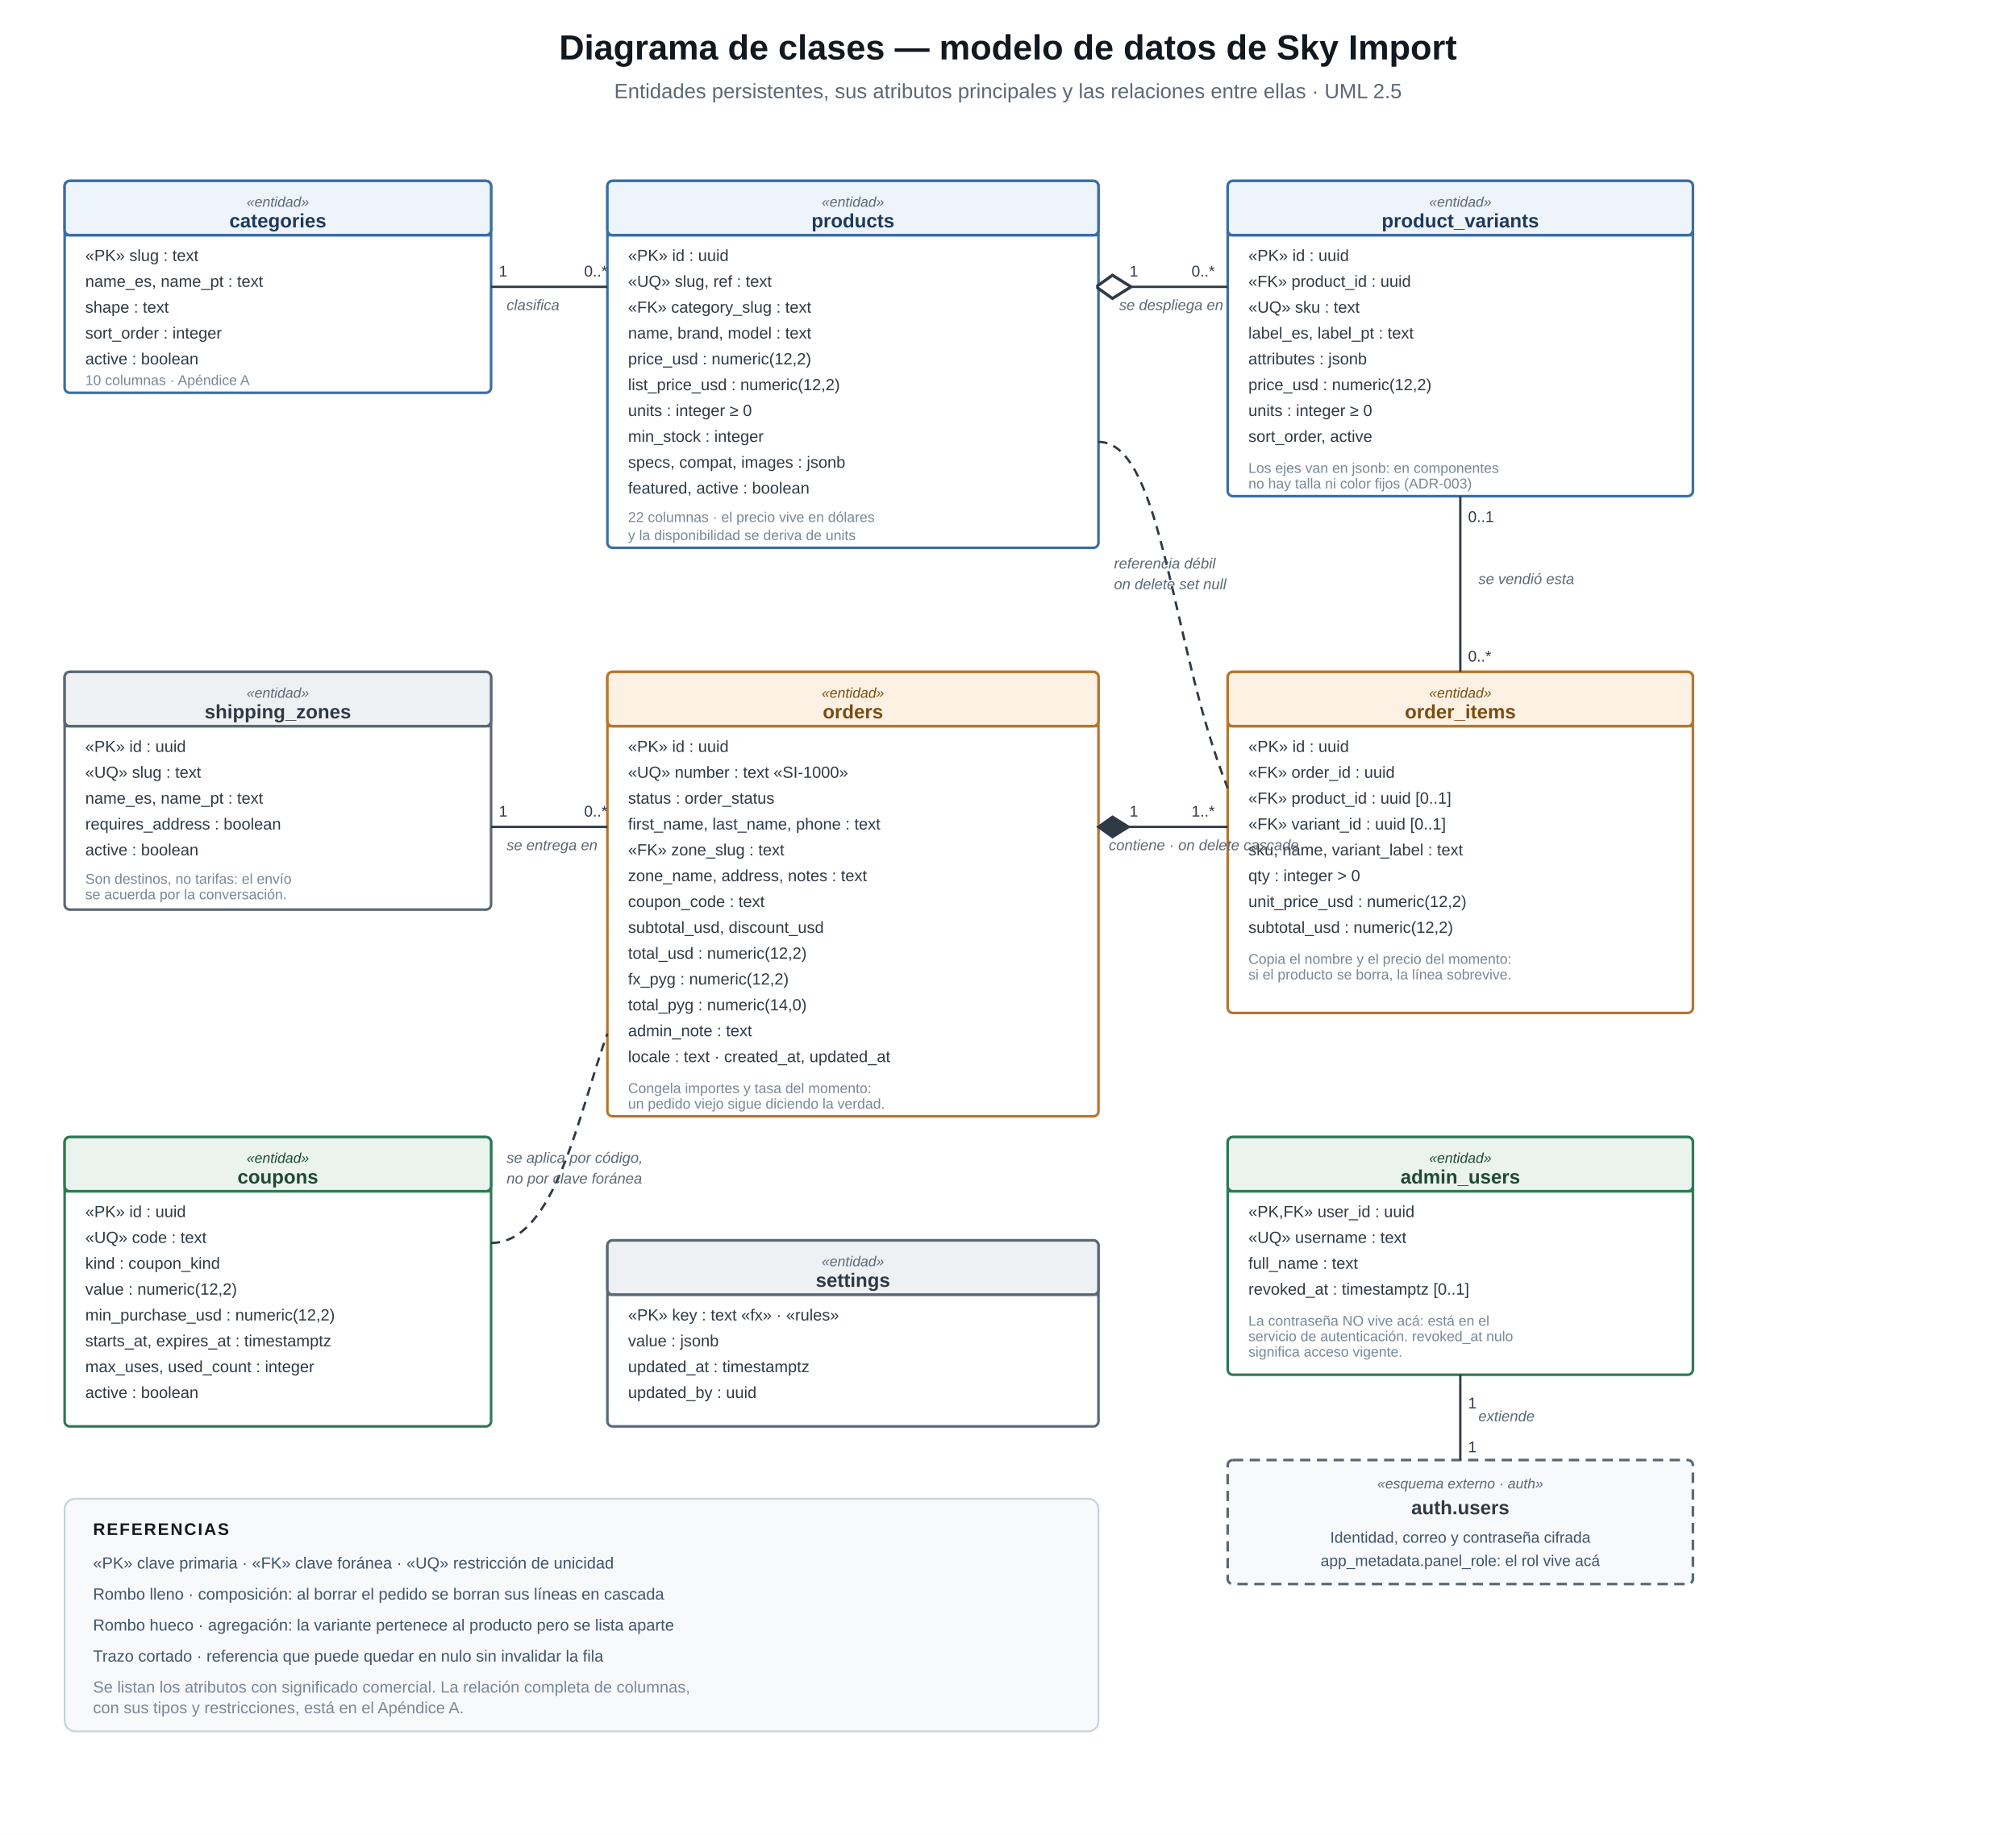
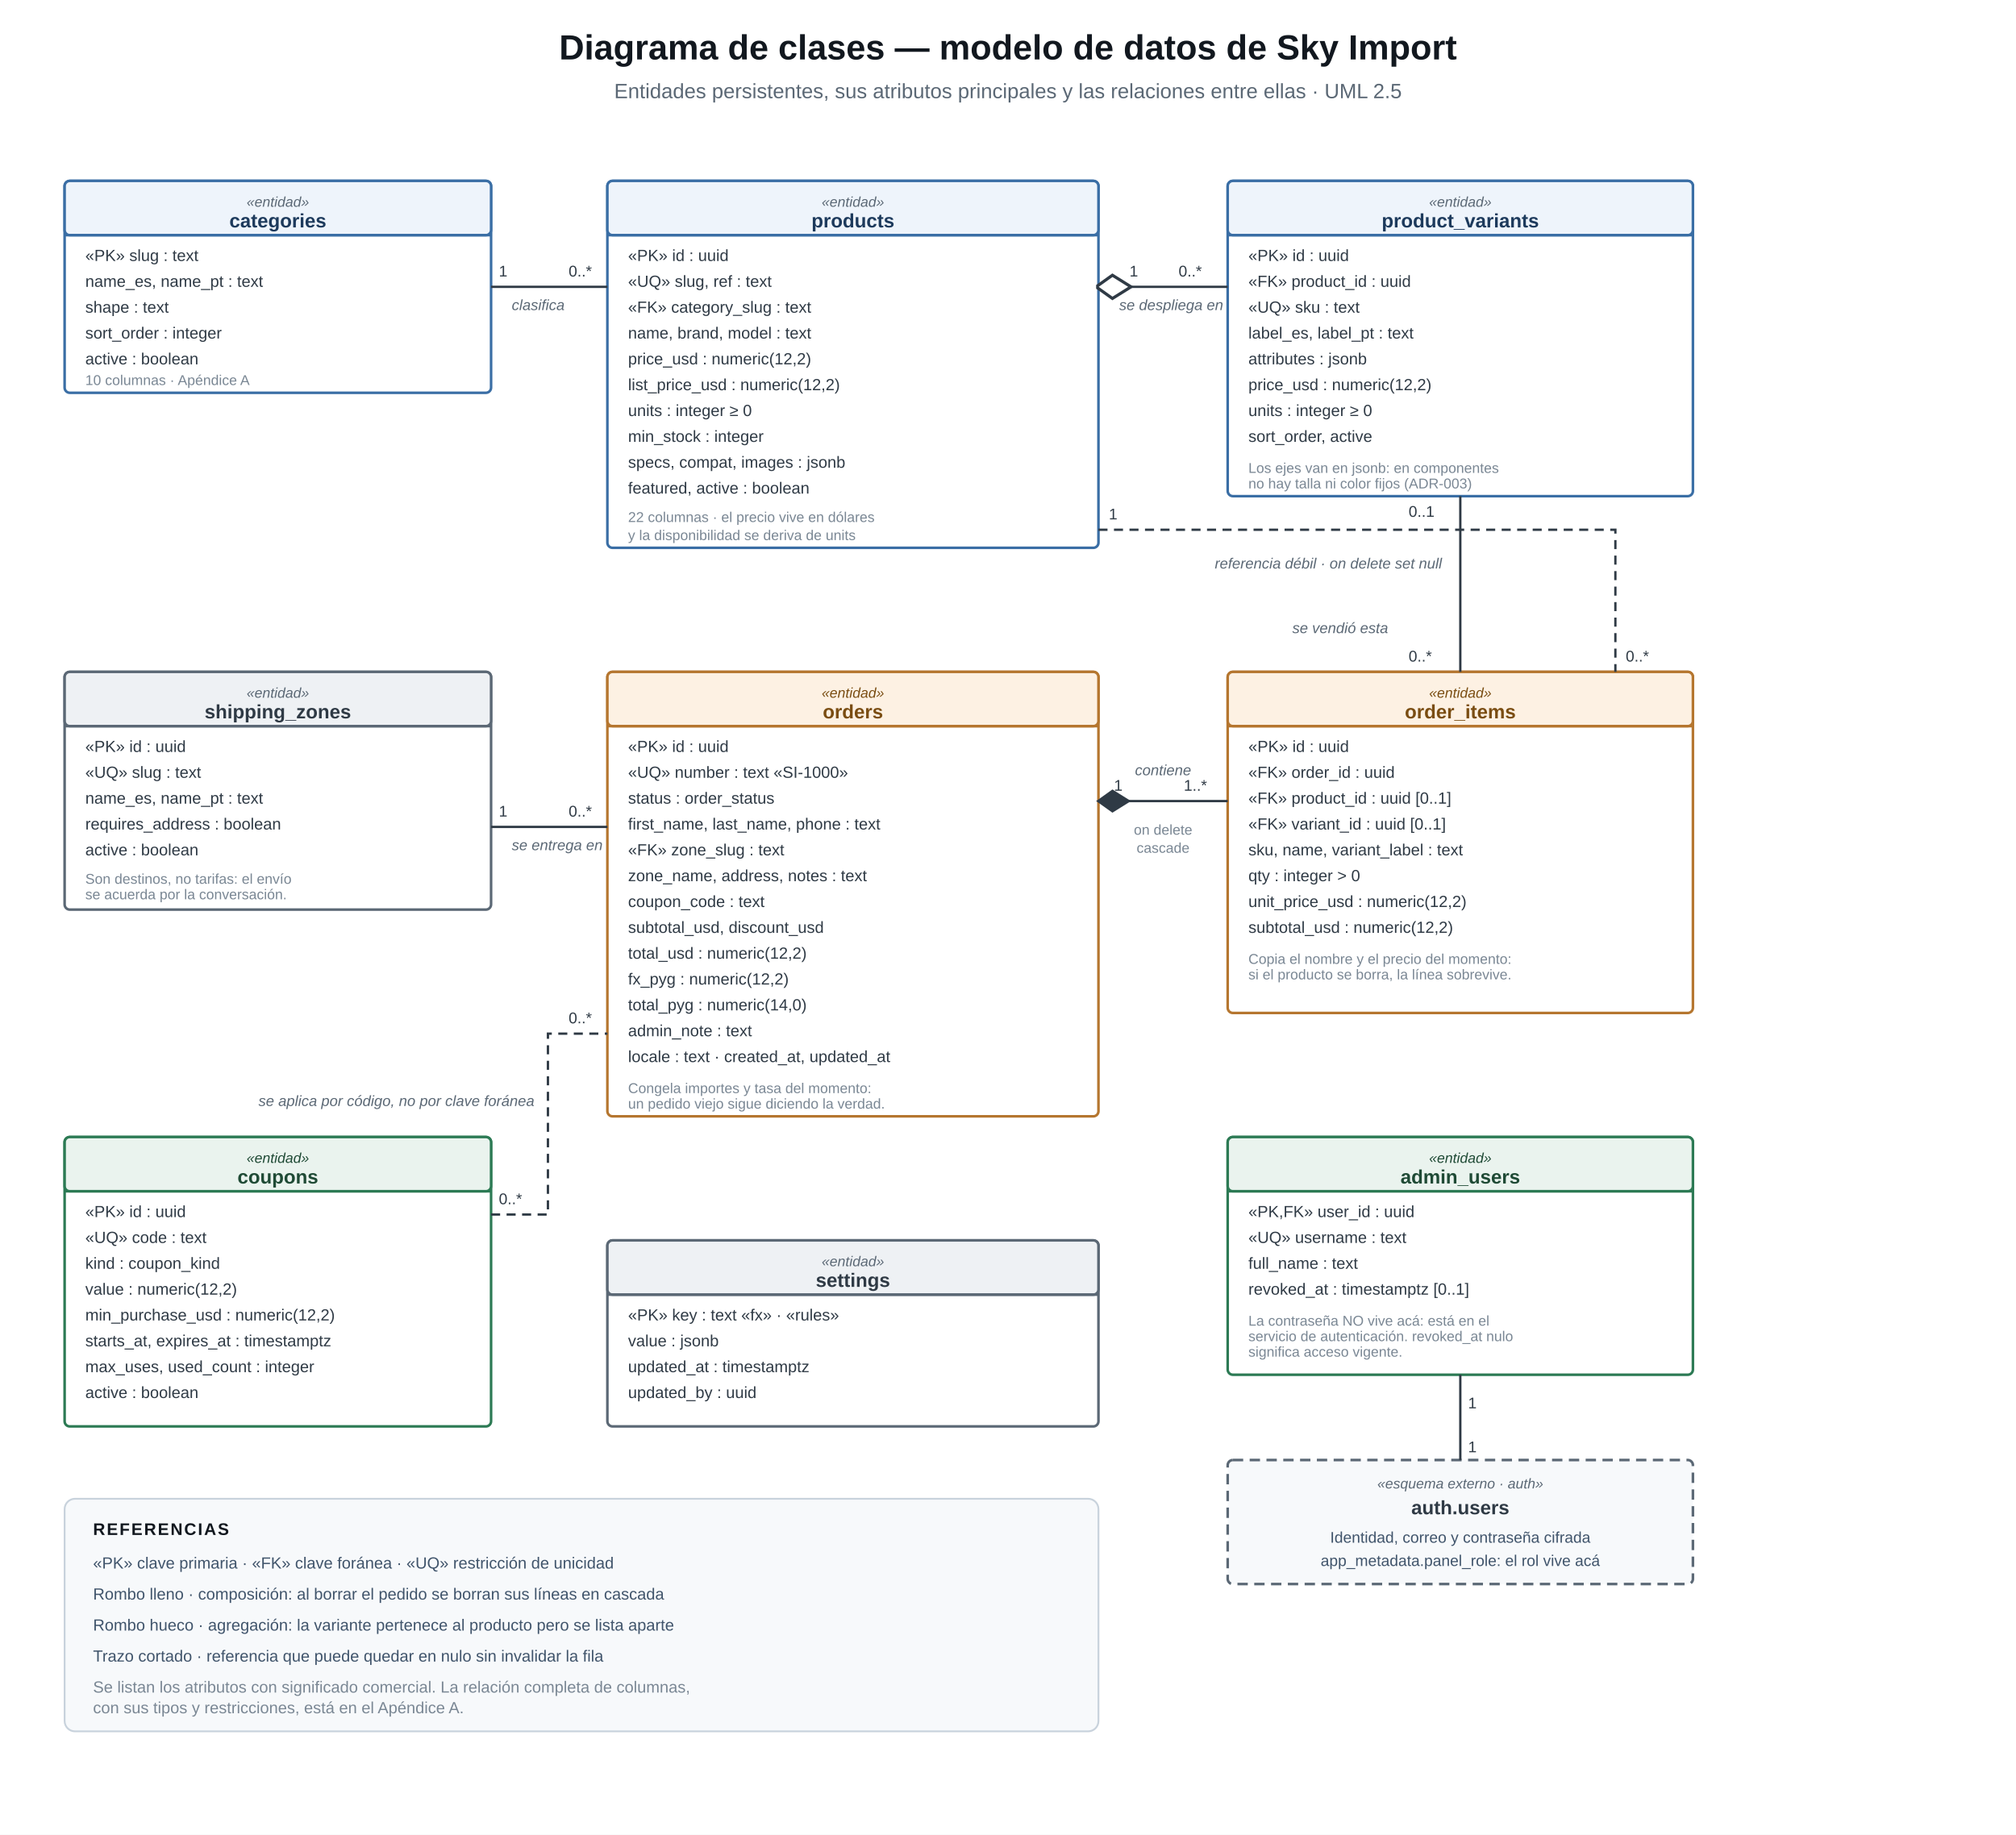
<svg xmlns="http://www.w3.org/2000/svg" width="1560" height="1420" viewBox="0 0 1560 1420" font-family="Segoe UI, Arial, sans-serif">
  <rect width="1560" height="1420" fill="#ffffff" />
  <text x="780" y="46" text-anchor="middle" font-size="27" font-weight="700" fill="#12181f">
    Diagrama de clases — modelo de datos de Sky Import
  </text>
  <text x="780" y="76" text-anchor="middle" font-size="16" fill="#5b6875">
    Entidades persistentes, sus atributos principales y las relaciones entre ellas · UML 2.5
  </text>
  <defs>
    <marker id="rombo" markerWidth="16" markerHeight="12" refX="1" refY="6" orient="auto">
      <path d="M0,6 L7,1 L15,6 L7,11 z" fill="#2f3a45" />
    </marker>
    <marker id="rombov" markerWidth="16" markerHeight="12" refX="1" refY="6" orient="auto">
      <path d="M0,6 L7,1 L15,6 L7,11 z" fill="#ffffff" stroke="#2f3a45" stroke-width="1.3" />
    </marker>
  </defs>
  <g>
    <rect x="50" y="140" width="330" height="164" rx="4" fill="#ffffff" stroke="#3a6ea5" stroke-width="2" />
    <rect x="50" y="140" width="330" height="42" rx="4" fill="#eef4fb" stroke="#3a6ea5" stroke-width="2" />
    <text x="215" y="160" text-anchor="middle" font-size="11" fill="#5b6875" font-style="italic">«entidad»</text>
    <text x="215" y="176" text-anchor="middle" font-size="15" font-weight="700" fill="#1d3a5c">categories</text>
    <line x1="50" y1="182" x2="380" y2="182" stroke="#3a6ea5" stroke-width="2" />
    <g font-size="12.5" fill="#2f3a45">
      <text x="66" y="202">«PK» slug : text</text>
      <text x="66" y="222">name_es, name_pt : text</text>
      <text x="66" y="242">shape : text</text>
      <text x="66" y="262">sort_order : integer</text>
      <text x="66" y="282">active : boolean</text>
    </g>
    <text x="66" y="298" font-size="11" fill="#7a8794">10 columnas · Apéndice A</text>
  </g>
  <g>
    <rect x="470" y="140" width="380" height="284" rx="4" fill="#ffffff" stroke="#3a6ea5" stroke-width="2" />
    <rect x="470" y="140" width="380" height="42" rx="4" fill="#eef4fb" stroke="#3a6ea5" stroke-width="2" />
    <text x="660" y="160" text-anchor="middle" font-size="11" fill="#5b6875" font-style="italic">«entidad»</text>
    <text x="660" y="176" text-anchor="middle" font-size="15" font-weight="700" fill="#1d3a5c">products</text>
    <line x1="470" y1="182" x2="850" y2="182" stroke="#3a6ea5" stroke-width="2" />
    <g font-size="12.5" fill="#2f3a45">
      <text x="486" y="202">«PK» id : uuid</text>
      <text x="486" y="222">«UQ» slug, ref : text</text>
      <text x="486" y="242">«FK» category_slug : text</text>
      <text x="486" y="262">name, brand, model : text</text>
      <text x="486" y="282">price_usd : numeric(12,2)</text>
      <text x="486" y="302">list_price_usd : numeric(12,2)</text>
      <text x="486" y="322">units : integer  ≥ 0</text>
      <text x="486" y="342">min_stock : integer</text>
      <text x="486" y="362">specs, compat, images : jsonb</text>
      <text x="486" y="382">featured, active : boolean</text>
    </g>
    <text x="486" y="404" font-size="11" fill="#7a8794">22 columnas · el precio vive en dólares</text>
    <text x="486" y="418" font-size="11" fill="#7a8794">y la disponibilidad se deriva de units</text>
  </g>
  <g>
    <rect x="950" y="140" width="360" height="244" rx="4" fill="#ffffff" stroke="#3a6ea5" stroke-width="2" />
    <rect x="950" y="140" width="360" height="42" rx="4" fill="#eef4fb" stroke="#3a6ea5" stroke-width="2" />
    <text x="1130" y="160" text-anchor="middle" font-size="11" fill="#5b6875" font-style="italic">«entidad»</text>
    <text x="1130" y="176" text-anchor="middle" font-size="15" font-weight="700" fill="#1d3a5c">product_variants</text>
    <line x1="950" y1="182" x2="1310" y2="182" stroke="#3a6ea5" stroke-width="2" />
    <g font-size="12.5" fill="#2f3a45">
      <text x="966" y="202">«PK» id : uuid</text>
      <text x="966" y="222">«FK» product_id : uuid</text>
      <text x="966" y="242">«UQ» sku : text</text>
      <text x="966" y="262">label_es, label_pt : text</text>
      <text x="966" y="282">attributes : jsonb</text>
      <text x="966" y="302">price_usd : numeric(12,2)</text>
      <text x="966" y="322">units : integer  ≥ 0</text>
      <text x="966" y="342">sort_order, active</text>
    </g>
    <text x="966" y="366" font-size="11" fill="#7a8794">Los ejes van en jsonb: en componentes</text>
    <text x="966" y="378" font-size="11" fill="#7a8794">no hay talla ni color fijos (ADR-003)</text>
  </g>
  <g>
    <rect x="50" y="520" width="330" height="184" rx="4" fill="#ffffff" stroke="#5b6875" stroke-width="2" />
    <rect x="50" y="520" width="330" height="42" rx="4" fill="#eef1f4" stroke="#5b6875" stroke-width="2" />
    <text x="215" y="540" text-anchor="middle" font-size="11" fill="#5b6875" font-style="italic">«entidad»</text>
    <text x="215" y="556" text-anchor="middle" font-size="15" font-weight="700" fill="#2f3a45">shipping_zones</text>
    <line x1="50" y1="562" x2="380" y2="562" stroke="#5b6875" stroke-width="2" />
    <g font-size="12.5" fill="#2f3a45">
      <text x="66" y="582">«PK» id : uuid</text>
      <text x="66" y="602">«UQ» slug : text</text>
      <text x="66" y="622">name_es, name_pt : text</text>
      <text x="66" y="642">requires_address : boolean</text>
      <text x="66" y="662">active : boolean</text>
    </g>
    <text x="66" y="684" font-size="11" fill="#7a8794">Son destinos, no tarifas: el envío</text>
    <text x="66" y="696" font-size="11" fill="#7a8794">se acuerda por la conversación.</text>
  </g>
  <g>
    <rect x="470" y="520" width="380" height="344" rx="4" fill="#ffffff" stroke="#b5762f" stroke-width="2" />
    <rect x="470" y="520" width="380" height="42" rx="4" fill="#fdf1e3" stroke="#b5762f" stroke-width="2" />
    <text x="660" y="540" text-anchor="middle" font-size="11" fill="#7a4d12" font-style="italic">«entidad»</text>
    <text x="660" y="556" text-anchor="middle" font-size="15" font-weight="700" fill="#7a4d12">orders</text>
    <line x1="470" y1="562" x2="850" y2="562" stroke="#b5762f" stroke-width="2" />
    <g font-size="12.5" fill="#2f3a45">
      <text x="486" y="582">«PK» id : uuid</text>
      <text x="486" y="602">«UQ» number : text  «SI-1000»</text>
      <text x="486" y="622">status : order_status</text>
      <text x="486" y="642">first_name, last_name, phone : text</text>
      <text x="486" y="662">«FK» zone_slug : text</text>
      <text x="486" y="682">zone_name, address, notes : text</text>
      <text x="486" y="702">coupon_code : text</text>
      <text x="486" y="722">subtotal_usd, discount_usd</text>
      <text x="486" y="742">total_usd : numeric(12,2)</text>
      <text x="486" y="762">fx_pyg : numeric(12,2)</text>
      <text x="486" y="782">total_pyg : numeric(14,0)</text>
      <text x="486" y="802">admin_note : text</text>
      <text x="486" y="822">locale : text · created_at, updated_at</text>
    </g>
    <text x="486" y="846" font-size="11" fill="#7a8794">Congela importes y tasa del momento:</text>
    <text x="486" y="858" font-size="11" fill="#7a8794">un pedido viejo sigue diciendo la verdad.</text>
  </g>
  <g>
    <rect x="950" y="520" width="360" height="264" rx="4" fill="#ffffff" stroke="#b5762f" stroke-width="2" />
    <rect x="950" y="520" width="360" height="42" rx="4" fill="#fdf1e3" stroke="#b5762f" stroke-width="2" />
    <text x="1130" y="540" text-anchor="middle" font-size="11" fill="#7a4d12" font-style="italic">«entidad»</text>
    <text x="1130" y="556" text-anchor="middle" font-size="15" font-weight="700" fill="#7a4d12">order_items</text>
    <line x1="950" y1="562" x2="1310" y2="562" stroke="#b5762f" stroke-width="2" />
    <g font-size="12.5" fill="#2f3a45">
      <text x="966" y="582">«PK» id : uuid</text>
      <text x="966" y="602">«FK» order_id : uuid</text>
      <text x="966" y="622">«FK» product_id : uuid  [0..1]</text>
      <text x="966" y="642">«FK» variant_id : uuid  [0..1]</text>
      <text x="966" y="662">sku, name, variant_label : text</text>
      <text x="966" y="682">qty : integer  &gt; 0</text>
      <text x="966" y="702">unit_price_usd : numeric(12,2)</text>
      <text x="966" y="722">subtotal_usd : numeric(12,2)</text>
    </g>
    <text x="966" y="746" font-size="11" fill="#7a8794">Copia el nombre y el precio del momento:</text>
    <text x="966" y="758" font-size="11" fill="#7a8794">si el producto se borra, la línea sobrevive.</text>
  </g>
  <g>
    <rect x="50" y="880" width="330" height="224" rx="4" fill="#ffffff" stroke="#2c7a54" stroke-width="2" />
    <rect x="50" y="880" width="330" height="42" rx="4" fill="#eaf3ee" stroke="#2c7a54" stroke-width="2" />
    <text x="215" y="900" text-anchor="middle" font-size="11" fill="#1f4a35" font-style="italic">«entidad»</text>
    <text x="215" y="916" text-anchor="middle" font-size="15" font-weight="700" fill="#1f4a35">coupons</text>
    <line x1="50" y1="922" x2="380" y2="922" stroke="#2c7a54" stroke-width="2" />
    <g font-size="12.5" fill="#2f3a45">
      <text x="66" y="942">«PK» id : uuid</text>
      <text x="66" y="962">«UQ» code : text</text>
      <text x="66" y="982">kind : coupon_kind</text>
      <text x="66" y="1002">value : numeric(12,2)</text>
      <text x="66" y="1022">min_purchase_usd : numeric(12,2)</text>
      <text x="66" y="1042">starts_at, expires_at : timestamptz</text>
      <text x="66" y="1062">max_uses, used_count : integer</text>
      <text x="66" y="1082">active : boolean</text>
    </g>
  </g>
  <g>
    <rect x="470" y="960" width="380" height="144" rx="4" fill="#ffffff" stroke="#5b6875" stroke-width="2" />
    <rect x="470" y="960" width="380" height="42" rx="4" fill="#eef1f4" stroke="#5b6875" stroke-width="2" />
    <text x="660" y="980" text-anchor="middle" font-size="11" fill="#5b6875" font-style="italic">«entidad»</text>
    <text x="660" y="996" text-anchor="middle" font-size="15" font-weight="700" fill="#2f3a45">settings</text>
    <line x1="470" y1="1002" x2="850" y2="1002" stroke="#5b6875" stroke-width="2" />
    <g font-size="12.5" fill="#2f3a45">
      <text x="486" y="1022">«PK» key : text  «fx» · «rules»</text>
      <text x="486" y="1042">value : jsonb</text>
      <text x="486" y="1062">updated_at : timestamptz</text>
      <text x="486" y="1082">updated_by : uuid</text>
    </g>
  </g>
  <g>
    <rect x="950" y="880" width="360" height="184" rx="4" fill="#ffffff" stroke="#2c7a54" stroke-width="2" />
    <rect x="950" y="880" width="360" height="42" rx="4" fill="#eaf3ee" stroke="#2c7a54" stroke-width="2" />
    <text x="1130" y="900" text-anchor="middle" font-size="11" fill="#1f4a35" font-style="italic">«entidad»</text>
    <text x="1130" y="916" text-anchor="middle" font-size="15" font-weight="700" fill="#1f4a35">admin_users</text>
    <line x1="950" y1="922" x2="1310" y2="922" stroke="#2c7a54" stroke-width="2" />
    <g font-size="12.5" fill="#2f3a45">
      <text x="966" y="942">«PK,FK» user_id : uuid</text>
      <text x="966" y="962">«UQ» username : text</text>
      <text x="966" y="982">full_name : text</text>
      <text x="966" y="1002">revoked_at : timestamptz  [0..1]</text>
    </g>
    <text x="966" y="1026" font-size="11" fill="#7a8794">La contraseña NO vive acá: está en el</text>
    <text x="966" y="1038" font-size="11" fill="#7a8794">servicio de autenticación. revoked_at nulo</text>
    <text x="966" y="1050" font-size="11" fill="#7a8794">significa acceso vigente.</text>
  </g>
  <g>
    <rect x="950" y="1130" width="360" height="96" rx="4" fill="#f7f9fb" stroke="#5b6875" stroke-width="2" stroke-dasharray="8 5" />
    <text x="1130" y="1152" text-anchor="middle" font-size="11" fill="#5b6875" font-style="italic">«esquema externo · auth»</text>
    <text x="1130" y="1172" text-anchor="middle" font-size="15" font-weight="700" fill="#2f3a45">auth.users</text>
    <text x="1130" y="1194" text-anchor="middle" font-size="12" fill="#40546b">Identidad, correo y contraseña cifrada</text>
    <text x="1130" y="1212" text-anchor="middle" font-size="12" fill="#40546b">app_metadata.panel_role: el rol vive acá</text>
  </g>
  <g stroke="#2f3a45" stroke-width="1.8" fill="none">
    <line x1="380" y1="222" x2="470" y2="222" />
    <line x1="850" y1="222" x2="950" y2="222" marker-start="url(#rombov)" />
-     <path d="M850 342 C 900 342, 906 500, 950 610" stroke-dasharray="7 5" />
+     <path d="M850 410 L 1250 410 L 1250 520" stroke-dasharray="7 5" />
    <line x1="1130" y1="384" x2="1130" y2="520" />
    <line x1="380" y1="640" x2="470" y2="640" />
-     <line x1="850" y1="640" x2="950" y2="640" marker-start="url(#rombo)" />
-     <path d="M380 962 C 430 962, 448 860, 470 800" stroke-dasharray="7 5" />
+     <line x1="850" y1="620" x2="950" y2="620" marker-start="url(#rombo)" />
+     <path d="M380 940 L 424 940 L 424 800 L 470 800" stroke-dasharray="7 5" />
    <line x1="1130" y1="1064" x2="1130" y2="1130" />
  </g>
  <g font-size="12" fill="#2f3a45">
    <text x="386" y="214">1</text>
-     <text x="452" y="214">0..*</text>
+     <text x="440" y="214">0..*</text>
    <text x="874" y="214">1</text>
-     <text x="922" y="214">0..*</text>
-     <text x="1136" y="404">0..1</text>
-     <text x="1136" y="512">0..*</text>
+     <text x="912" y="214">0..*</text>
+     <text x="858" y="402">1</text>
+     <text x="1258" y="512">0..*</text>
+     <text x="1090" y="400">0..1</text>
+     <text x="1090" y="512">0..*</text>
    <text x="386" y="632">1</text>
-     <text x="452" y="632">0..*</text>
-     <text x="874" y="632">1</text>
-     <text x="922" y="632">1..*</text>
+     <text x="440" y="632">0..*</text>
+     <text x="862" y="612">1</text>
+     <text x="916" y="612">1..*</text>
+     <text x="386" y="932">0..*</text>
+     <text x="440" y="792">0..*</text>
    <text x="1136" y="1090">1</text>
    <text x="1136" y="1124">1</text>
  </g>
  <g font-size="11.5" fill="#5b6875" font-style="italic">
-     <text x="392" y="240">clasifica</text>
+     <text x="396" y="240">clasifica</text>
    <text x="866" y="240">se despliega en</text>
-     <text x="862" y="440">referencia débil</text>
-     <text x="862" y="456">on delete set null</text>
-     <text x="1144" y="452">se vendió esta</text>
-     <text x="392" y="658">se entrega en</text>
-     <text x="858" y="658">contiene · on delete cascade</text>
-     <text x="392" y="900">se aplica por código,</text>
-     <text x="392" y="916">no por clave foránea</text>
-     <text x="1144" y="1100">extiende</text>
+     <text x="396" y="658">se entrega en</text>
+     <text x="940" y="440">referencia débil · on delete set null</text>
+     <text x="1000" y="490">se vendió esta</text>
+     <text x="200" y="856">se aplica por código, no por clave foránea</text>
+   </g>
+   <g font-size="11.5" fill="#5b6875" font-style="italic" text-anchor="middle">
+     <text x="900" y="600">contiene</text>
+   </g>
+   <g font-size="11" fill="#7a8794" text-anchor="middle">
+     <text x="900" y="646">on delete</text>
+     <text x="900" y="660">cascade</text>
  </g>
  <rect x="50" y="1160" width="800" height="180" rx="8" fill="#f7f9fb" stroke="#c8d2dc" stroke-width="1.4" />
  <text x="72" y="1188" font-size="13" font-weight="700" fill="#12181f" letter-spacing="1.2">REFERENCIAS</text>
  <g font-size="12.5" fill="#40546b">
    <text x="72" y="1214">«PK» clave primaria    ·    «FK» clave foránea    ·    «UQ» restricción de unicidad</text>
    <text x="72" y="1238">Rombo lleno · composición: al borrar el pedido se borran sus líneas en cascada</text>
    <text x="72" y="1262">Rombo hueco · agregación: la variante pertenece al producto pero se lista aparte</text>
    <text x="72" y="1286">Trazo cortado · referencia que puede quedar en nulo sin invalidar la fila</text>
    <text x="72" y="1310" fill="#7a8794">Se listan los atributos con significado comercial. La relación completa de columnas,</text>
    <text x="72" y="1326" fill="#7a8794">con sus tipos y restricciones, está en el Apéndice A.</text>
  </g>
</svg>
